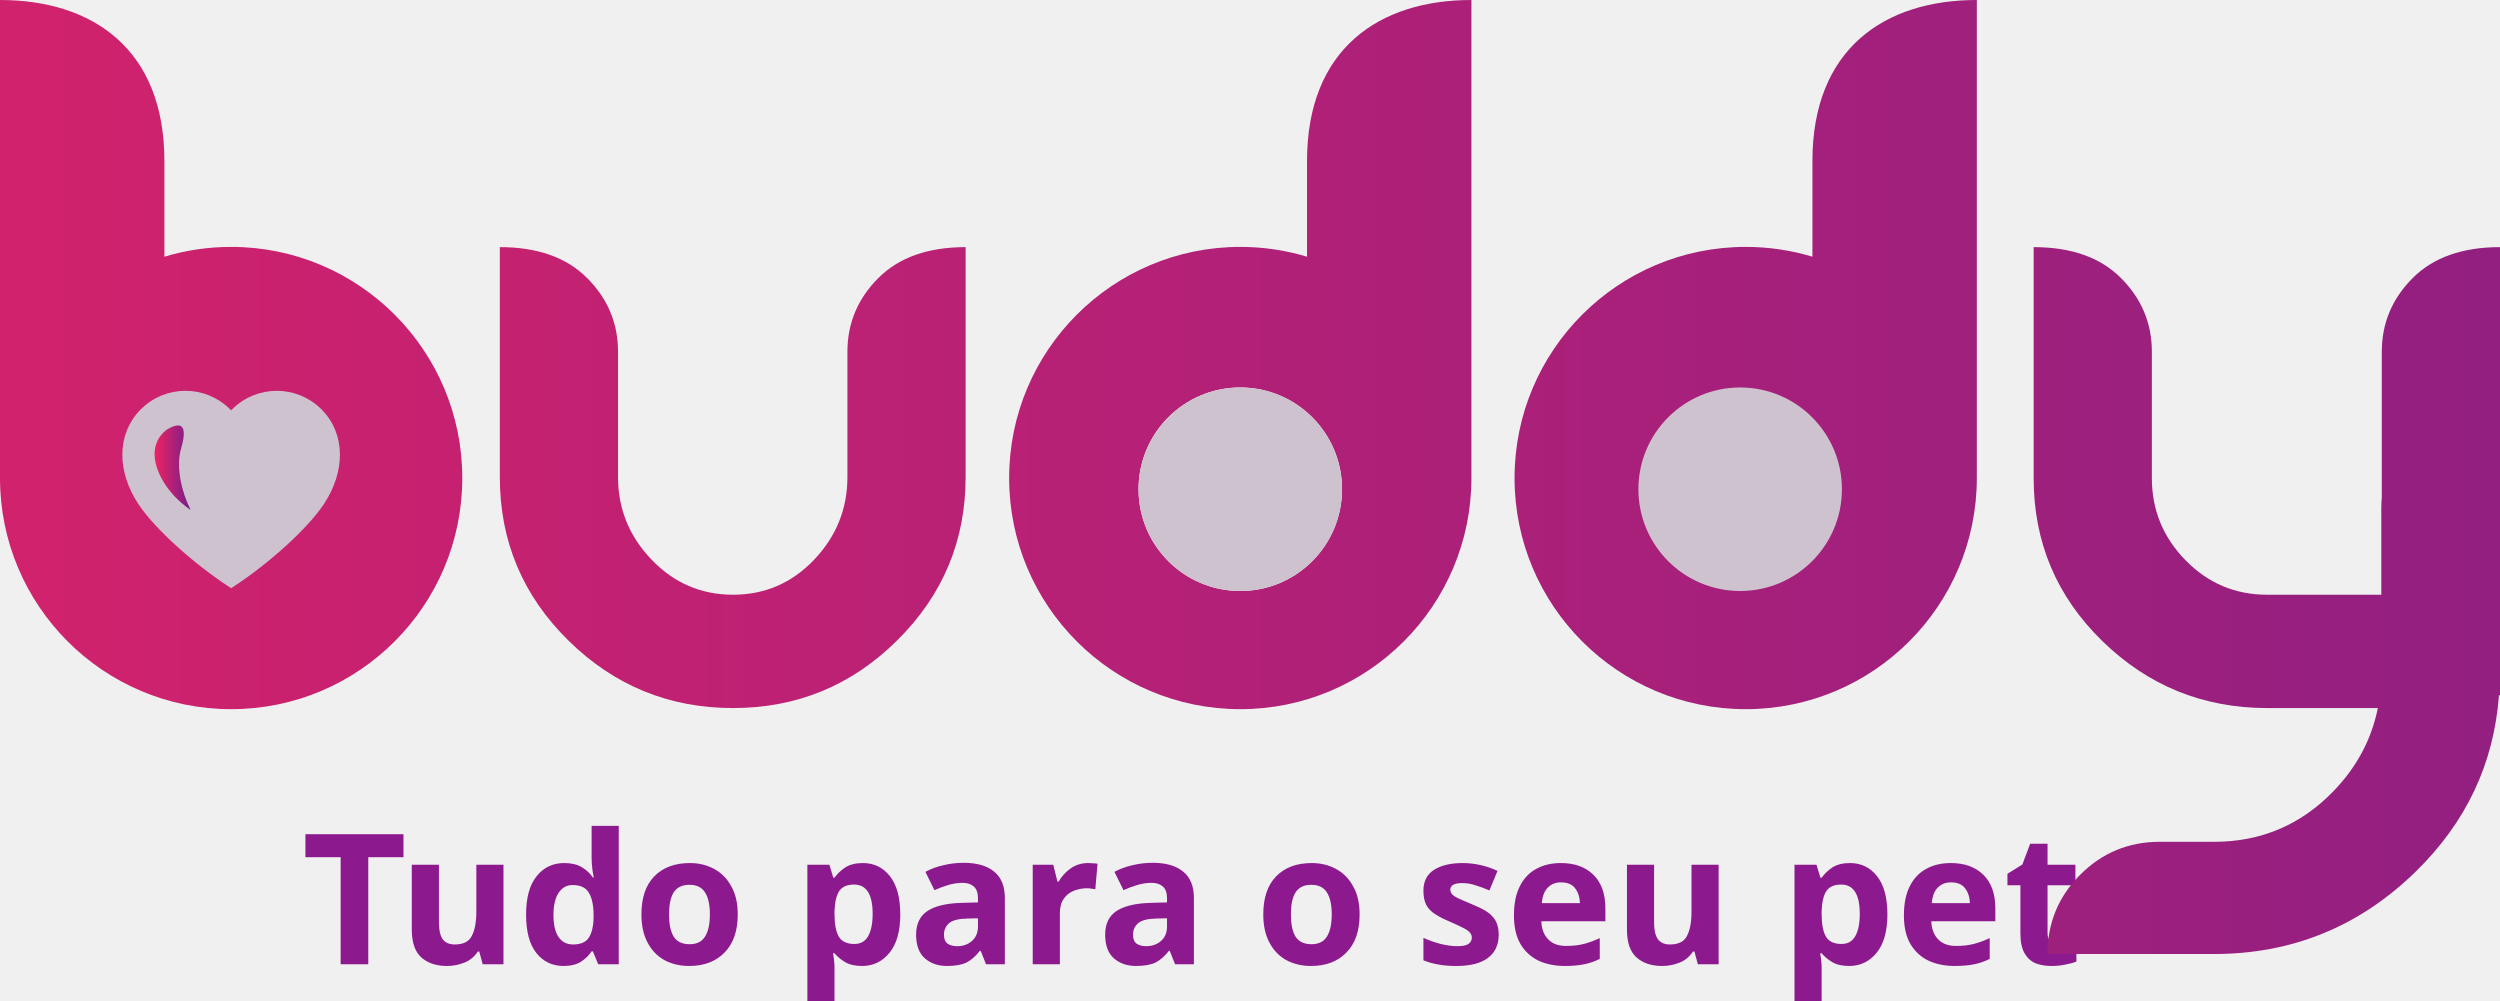
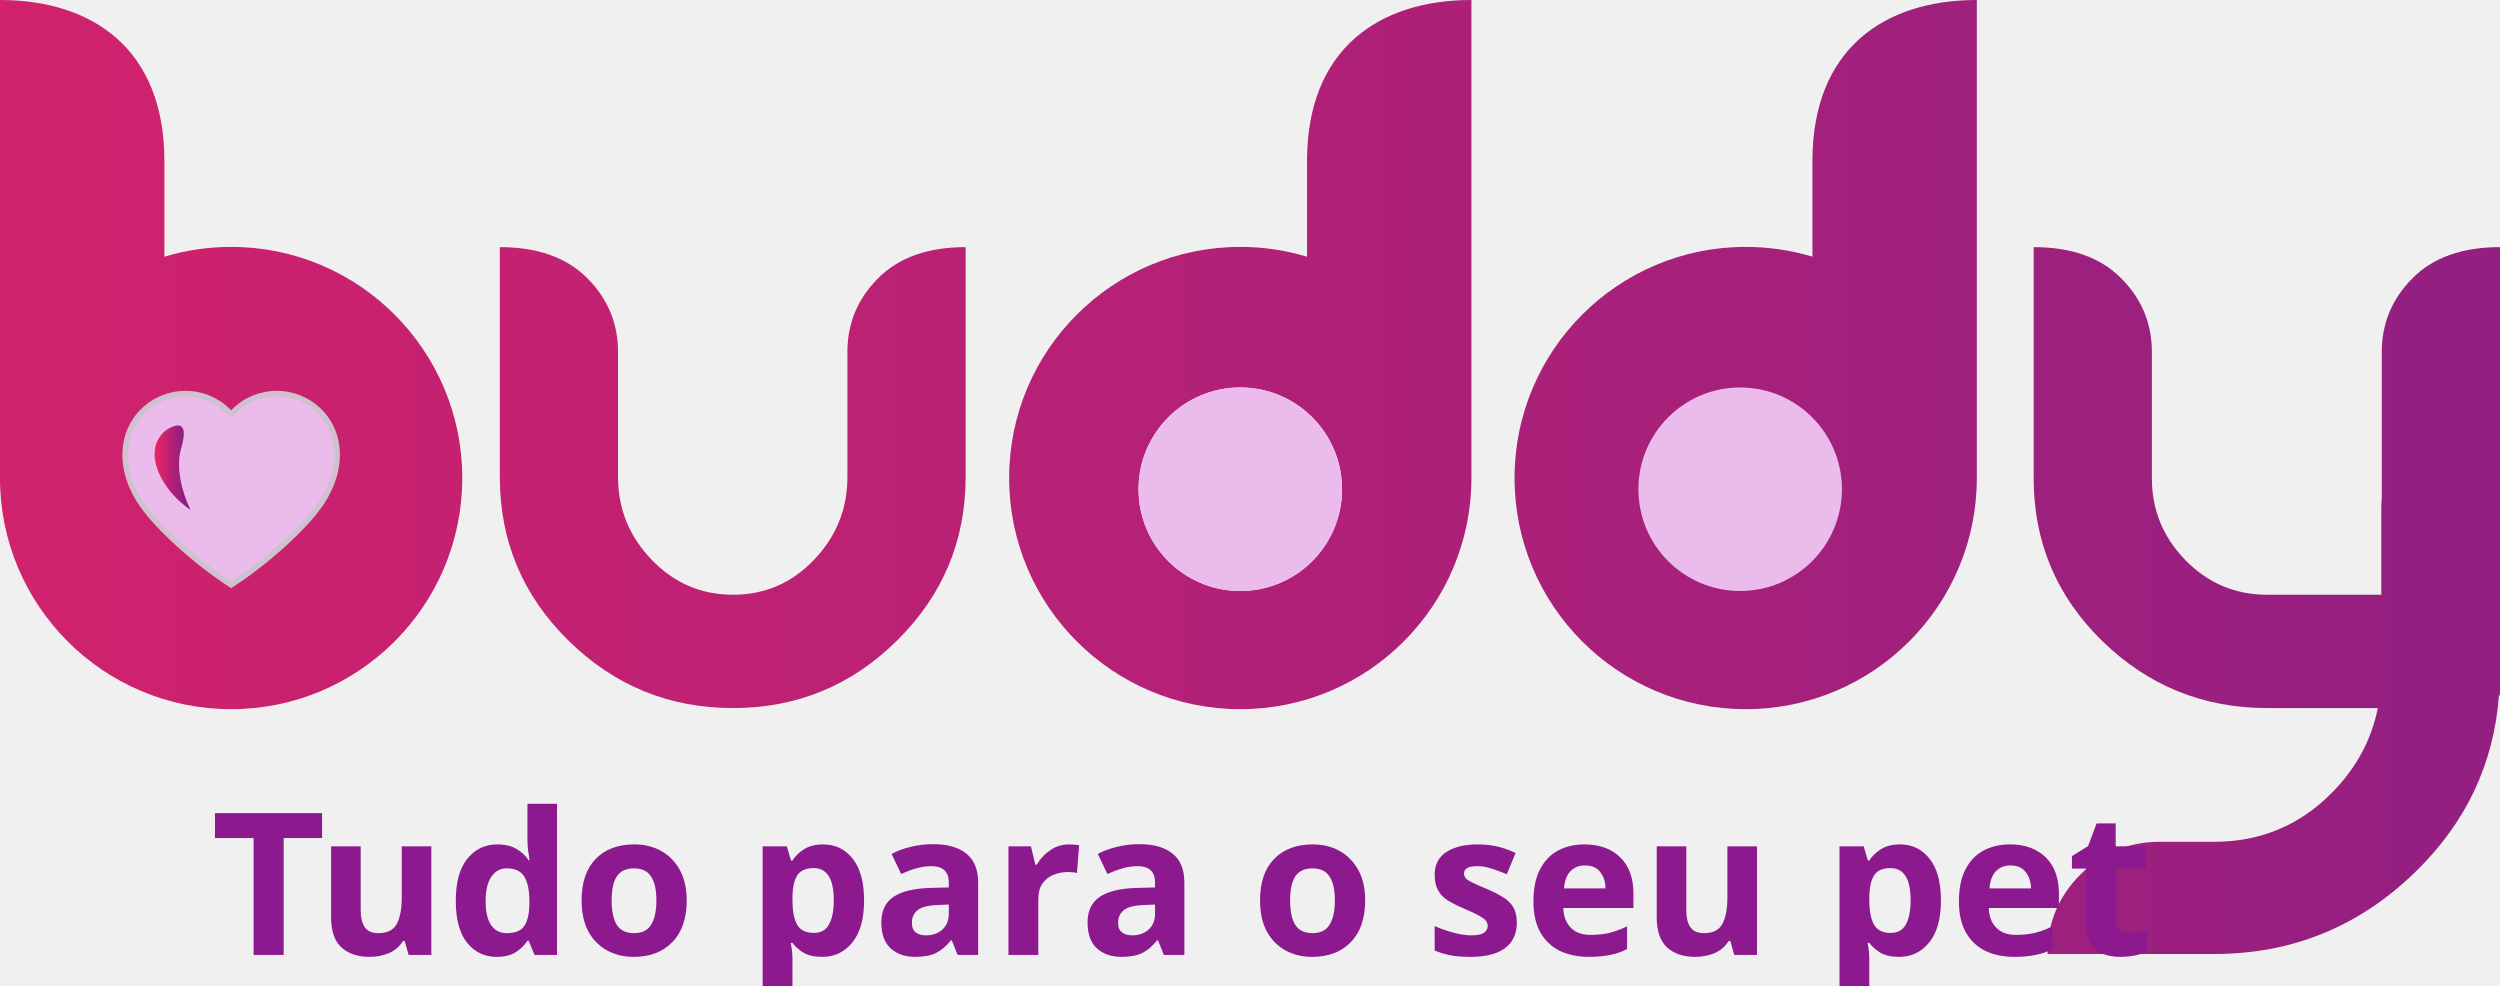
- <svg xmlns="http://www.w3.org/2000/svg" xmlns:xlink="http://www.w3.org/1999/xlink" width="159.772mm" height="63.965mm" viewBox="0 0 159.772 63.965" version="1.1" id="svg8">
+ <svg xmlns="http://www.w3.org/2000/svg" xmlns:xlink="http://www.w3.org/1999/xlink" width="159.772mm" height="62.975mm" viewBox="0 0 159.772 62.975" version="1.1" id="svg8">
  <defs id="defs2">
    <linearGradient id="linearGradient42" spreadMethod="pad" gradientTransform="matrix(863.5016,0,0,-863.5016,-14.30576,316.8383)" gradientUnits="userSpaceOnUse" y2="0" x2="1" y1="0" x1="0">
      <stop id="stop36" offset="0" style="stop-opacity:1;stop-color:#ee2363" />
      <stop id="stop38" offset="0.981" style="stop-opacity:1;stop-color:#781e8a" />
      <stop id="stop40" offset="1" style="stop-opacity:1;stop-color:#781e8a" />
    </linearGradient>
    <clipPath id="clipPath52" clipPathUnits="userSpaceOnUse">
      <path id="path50" d="M 0,595.28 H 841.89 V 0 H 0 Z" />
    </clipPath>
    <linearGradient id="linearGradient76" spreadMethod="pad" gradientTransform="matrix(863.5016,0,0,-863.5016,-12.30576,316.8383)" gradientUnits="userSpaceOnUse" y2="0" x2="1" y1="0" x1="0">
      <stop id="stop70" offset="0" style="stop-opacity:1;stop-color:#ee2363" />
      <stop id="stop72" offset="0.981" style="stop-opacity:1;stop-color:#781e8a" />
      <stop id="stop74" offset="1" style="stop-opacity:1;stop-color:#781e8a" />
    </linearGradient>
    <linearGradient id="linearGradient142" spreadMethod="pad" gradientTransform="matrix(6.536789,0,0,-6.536789,221.4927,303.4697)" gradientUnits="userSpaceOnUse" y2="0" x2="1" y1="0" x1="0">
      <stop id="stop136" offset="0" style="stop-opacity:1;stop-color:#ee2363" />
      <stop id="stop138" offset="0.981" style="stop-opacity:1;stop-color:#781e8a" />
      <stop id="stop140" offset="1" style="stop-opacity:1;stop-color:#781e8a" />
    </linearGradient>
    <clipPath id="clipPath152" clipPathUnits="userSpaceOnUse">
      <path id="path150" d="M 0,595.28 H 841.89 V 0 H 0 Z" />
    </clipPath>
    <clipPath id="clipPath164" clipPathUnits="userSpaceOnUse">
      <path id="path162" d="m 490.307,299.559 c 0,-10.181 8.253,-18.435 18.435,-18.435 v 0 c 10.182,0 18.435,8.254 18.435,18.435 v 0 c 0,10.181 -8.253,18.435 -18.435,18.435 v 0 c -10.182,0 -18.435,-8.254 -18.435,-18.435" />
    </clipPath>
    <clipPath id="clipPath174" clipPathUnits="userSpaceOnUse">
      <path id="path172" d="M 0,595.28 H 841.89 V 0 H 0 Z" />
    </clipPath>
    <clipPath id="clipPath186" clipPathUnits="userSpaceOnUse">
      <path id="path184" d="m 399.75,299.559 c 0,-10.181 8.253,-18.435 18.435,-18.435 v 0 c 10.182,0 18.435,8.254 18.435,18.435 v 0 c 0,10.181 -8.253,18.435 -18.435,18.435 v 0 c -10.182,0 -18.435,-8.254 -18.435,-18.435" />
    </clipPath>
    <linearGradient id="linearGradient208" spreadMethod="pad" gradientTransform="matrix(863.5016,0,0,-863.5016,-9.305761,316.8383)" gradientUnits="userSpaceOnUse" y2="0" x2="1" y1="0" x1="0">
      <stop id="stop202" offset="0" style="stop-opacity:1;stop-color:#ee2363" />
      <stop id="stop204" offset="0.981" style="stop-opacity:1;stop-color:#781e8a" />
      <stop id="stop206" offset="1" style="stop-opacity:1;stop-color:#781e8a" />
    </linearGradient>
    <linearGradient xlink:href="#linearGradient76" id="linearGradient289" gradientUnits="userSpaceOnUse" gradientTransform="matrix(863.5016,0,0,-863.5016,-12.30576,316.8383)" x1="0" y1="0" x2="1" y2="0" spreadMethod="pad" />
    <linearGradient xlink:href="#linearGradient76" id="linearGradient291" gradientUnits="userSpaceOnUse" gradientTransform="matrix(863.5016,0,0,-863.5016,-12.30576,316.8383)" x1="0" y1="0" x2="1" y2="0" spreadMethod="pad" />
    <linearGradient xlink:href="#linearGradient76" id="linearGradient293" gradientUnits="userSpaceOnUse" gradientTransform="matrix(863.5016,0,0,-863.5016,-12.30576,316.8383)" x1="0" y1="0" x2="1" y2="0" spreadMethod="pad" />
  </defs>
  <g id="layer1" transform="translate(-22.16757,-92.66022)">
-     <text style="font-variant:normal;font-weight:bold;font-stretch:normal;font-size:11.642px;font-family:Champagne;-inkscape-font-specification:Champagne;writing-mode:lr-tb;fill:#8d198f;fill-opacity:1;fill-rule:nonzero;stroke:none;stroke-width:0.353;stroke-opacity:1;" id="text22" x="41.454" y="154.284">
-       <tspan x="41.454 46.723 52.392 59.377 66.316 69.435 76.351 83.336 86.805 93.79 96.91 103.848 106.968 111.334 117.865 123.534 126.654 133.569 140.1" y="154.284" id="tspan20" style="stroke-width:0.353;stroke:none;stroke-opacity:1;">Tudo para o seu pet</tspan>
-     </text>
    <g id="g24" transform="matrix(0.3527778,0,0,-0.3527778,-46.09352,229.6043)">
      <g id="g26">
        <g id="g32">
          <g id="g34">
            <path d="m 193.496,301.605 v -0.018 c 0,-23.125 18.747,-41.871 41.873,-41.871 v 0 c 23.126,0 41.873,18.746 41.873,41.871 v 0 c 0,23.127 -18.747,41.873 -41.873,41.873 v 0 c -4.204,0 -8.261,-0.622 -12.09,-1.775 v 0 17.338 c 0,20.325 -13.066,29.165 -29.783,29.165 v 0 z" style="fill:url(#linearGradient42);stroke:none" id="path44" />
          </g>
        </g>
      </g>
    </g>
-     <g id="g46" transform="matrix(0.3527778,0,0,-0.3527778,-46.09352,229.6043)" style="stroke:#cfc2cf;stroke-opacity:1;fill:#cfc2cf;fill-opacity:1">
-       <g id="g48" clip-path="url(#clipPath52)" style="stroke:#cfc2cf;stroke-opacity:1;fill:#cfc2cf;fill-opacity:1">
-         <g id="g54" transform="translate(251.7707,297.1692)" style="stroke:#cfc2cf;stroke-opacity:1;fill:#cfc2cf;fill-opacity:1">
-           <path d="m 0,0 c -2.994,-4.53 -10.178,-10.9 -16.402,-14.94 -6.224,4.04 -13.407,10.41 -16.401,14.94 -3.747,5.666 -3.869,12.252 0.4,16.519 4.27,4.268 11.19,4.268 15.458,0 l 0.543,-0.544 0.544,0.544 c 4.268,4.268 11.188,4.268 15.458,0 C 3.869,12.252 3.747,5.666 0,0" style="fill:#cfc2cf;fill-opacity:1;fill-rule:evenodd;stroke:#cfc2cf;stroke-opacity:1" id="path56" />
+     <g id="g46" transform="matrix(0.3527778,0,0,-0.3527778,-46.09352,229.6043)" style="fill:#cfc2cf;fill-opacity:1;stroke:#cfc2cf;stroke-opacity:1">
+       <g id="g48" clip-path="url(#clipPath52)" style="fill:#ebbbeb;fill-opacity:1;stroke:#cfc2cf;stroke-opacity:1">
+         <g id="g54" transform="translate(251.7707,297.1692)" style="fill:#ebbbeb;fill-opacity:1;stroke:#cfc2cf;stroke-opacity:1">
+           <path d="m 0,0 c -2.994,-4.53 -10.178,-10.9 -16.402,-14.94 -6.224,4.04 -13.407,10.41 -16.401,14.94 -3.747,5.666 -3.869,12.252 0.4,16.519 4.27,4.268 11.19,4.268 15.458,0 l 0.543,-0.544 0.544,0.544 c 4.268,4.268 11.188,4.268 15.458,0 C 3.869,12.252 3.747,5.666 0,0" style="fill:#ebbbeb;fill-opacity:1;fill-rule:evenodd;stroke:#cfc2cf;stroke-opacity:1" id="path56" />
        </g>
      </g>
    </g>
    <g id="g58" transform="matrix(0.3527778,0,0,-0.3527778,-46.09352,229.6043)">
      <g id="g60">
        <g id="g66">
          <g id="g68">
            <path d="m 430.275,359.023 v -17.338 c -3.829,1.153 -7.886,1.775 -12.09,1.775 v 0 c -23.126,0 -41.873,-18.746 -41.873,-41.873 v 0 c 0,-23.125 18.747,-41.871 41.873,-41.871 v 0 c 23.125,0 41.872,18.746 41.872,41.871 v 0 0.018 86.583 c -16.716,0 -29.782,-8.84 -29.782,-29.165" style="fill:url(#linearGradient289);stroke:none" id="path78" />
          </g>
        </g>
      </g>
    </g>
    <g id="g80" transform="matrix(0.3527778,0,0,-0.3527778,-46.09352,229.6043)">
      <g id="g82">
        <g id="g88">
          <g id="g90">
            <path d="m 521.833,359.023 v -17.338 c -3.829,1.153 -7.886,1.775 -12.091,1.775 v 0 c -23.126,0 -41.872,-18.746 -41.872,-41.873 v 0 c 0,-23.125 18.746,-41.871 41.872,-41.871 v 0 c 23.126,0 41.873,18.746 41.873,41.871 v 0 0.018 86.583 c -16.716,0 -29.782,-8.84 -29.782,-29.165" style="fill:url(#linearGradient291);stroke:none" id="path100" />
          </g>
        </g>
      </g>
    </g>
    <g id="g102" transform="matrix(0.3527778,0,0,-0.3527778,-46.09352,229.6043)">
      <g id="g104">
        <g id="g110">
          <g id="g112">
            <path d="m 352.613,337.819 c -3.734,-3.733 -5.6,-8.187 -5.6,-13.36 v 0 -22.693 c 0,-5.763 -2.014,-10.756 -6.041,-14.981 v 0 c -4.028,-4.225 -8.925,-6.336 -14.687,-6.336 v 0 c -5.764,0 -10.676,2.111 -14.736,6.336 v 0 c -4.06,4.225 -6.091,9.218 -6.091,14.981 v 0 22.693 c 0,5.173 -1.866,9.627 -5.6,13.36 v 0 c -3.732,3.734 -9.004,5.6 -15.815,5.6 v 0 -41.653 c 0,-11.592 4.141,-21.465 12.427,-29.619 v 0 c 8.284,-8.153 18.222,-12.23 29.815,-12.23 v 0 c 11.592,0 21.514,4.093 29.766,12.28 v 0 c 8.252,8.185 12.377,18.041 12.377,29.569 v 0 41.653 c -6.812,0 -12.082,-1.866 -15.815,-5.6" style="fill:url(#linearGradient293);stroke:none" id="path122" />
          </g>
        </g>
      </g>
    </g>
    <g id="g124" transform="matrix(0.3527778,0,0,-0.3527778,-46.09352,229.6043)">
      <g id="g126">
        <g id="g132">
          <g id="g134">
            <path d="m 223.898,310.465 c 0,0 -3.709,-2.1 -1.916,-7.187 v 0 c 1.565,-4.435 5.428,-7.079 6.047,-7.459 v 0 c -1.616,3.149 -2.705,7.79 -1.732,11.086 v 0 c 0.869,2.95 0.54,4.215 -0.576,4.215 v 0 c -0.476,0 -1.094,-0.229 -1.823,-0.655" style="fill:url(#linearGradient142);stroke:none" id="path144" />
          </g>
        </g>
      </g>
    </g>
-     <g id="g146" transform="matrix(0.3527778,0,0,-0.3527778,-46.09352,229.6043)" style="fill:#cfc2cf;fill-opacity:1">
-       <g id="g148" clip-path="url(#clipPath152)" style="fill:#cfc2cf;fill-opacity:1">
-         <g id="g154" transform="translate(527.1769,299.5588)" style="fill:#cfc2cf;fill-opacity:1">
-           <path d="m 0,0 c 0,-10.181 -8.253,-18.435 -18.435,-18.435 -10.181,0 -18.434,8.254 -18.434,18.435 0,10.182 8.253,18.435 18.434,18.435 C -8.253,18.435 0,10.182 0,0" style="fill:#cfc2cf;fill-opacity:1;fill-rule:nonzero;stroke:none" id="path156" />
+     <g id="g146" transform="matrix(0.3527778,0,0,-0.3527778,-46.09352,229.6043)" style="fill:#ebbbeb;fill-opacity:1">
+       <g id="g148" clip-path="url(#clipPath152)" style="fill:#ebbbeb;fill-opacity:1">
+         <g id="g154" transform="translate(527.1769,299.5588)" style="fill:#ebbbeb;fill-opacity:1">
+           <path d="m 0,0 c 0,-10.181 -8.253,-18.435 -18.435,-18.435 -10.181,0 -18.434,8.254 -18.434,18.435 0,10.182 8.253,18.435 18.434,18.435 C -8.253,18.435 0,10.182 0,0" style="fill:#ebbbeb;fill-opacity:1;fill-rule:nonzero;stroke:none" id="path156" />
        </g>
      </g>
    </g>
    <g id="g158" transform="matrix(0.3527778,0,0,-0.3527778,-46.09352,229.6043)" style="fill:#cfc2cf;fill-opacity:0">
      <g id="g160" clip-path="url(#clipPath164)" style="fill:#cfc2cf;fill-opacity:0">
        <path d="M 851.195,6.665 H -12.306 v 620.347 h 863.501 z" style="fill:#cfc2cf;fill-opacity:0;fill-rule:evenodd;stroke:none" id="path166" />
      </g>
    </g>
    <g id="g168" transform="matrix(0.3527778,0,0,-0.3527778,-46.09352,229.6043)">
      <g id="g170" clip-path="url(#clipPath174)">
        <g id="g176" transform="translate(436.6193,299.5588)">
          <path d="m 0,0 c 0,-10.181 -8.253,-18.435 -18.435,-18.435 -10.181,0 -18.434,8.254 -18.434,18.435 0,10.182 8.253,18.435 18.434,18.435 C -8.253,18.435 0,10.182 0,0" style="fill:#ffffff;fill-opacity:1;fill-rule:nonzero;stroke:none" id="path178" />
        </g>
      </g>
    </g>
-     <g id="g180" transform="matrix(0.3527778,0,0,-0.3527778,-46.09352,229.6043)" style="fill:#cfc2cf;fill-opacity:1">
-       <g id="g182" clip-path="url(#clipPath186)" style="fill:#cfc2cf;fill-opacity:1">
-         <path d="M 851.195,6.665 H -12.306 v 620.347 h 863.501 z" style="fill:#cfc2cf;fill-opacity:1;fill-rule:evenodd;stroke:none" id="path188" />
+     <g id="g180" transform="matrix(0.3527778,0,0,-0.3527778,-46.09352,229.6043)" style="fill:#ebbbeb;fill-opacity:1">
+       <g id="g182" clip-path="url(#clipPath186)" style="fill:#ebbbeb;fill-opacity:1">
+         <path d="M 851.195,6.665 H -12.306 v 620.347 h 863.501 z" style="fill:#ebbbeb;fill-opacity:1;fill-rule:evenodd;stroke:none" id="path188" />
      </g>
    </g>
    <g id="g190" transform="matrix(0.3527778,0,0,-0.3527778,-46.09352,229.6043)">
      <g id="g192">
        <g id="g198">
          <g id="g200">
            <path d="m 630.579,337.819 c -3.734,-3.733 -5.6,-8.187 -5.6,-13.36 v 0 -26.332 c -0.055,-0.646 -0.09,-1.301 -0.09,-1.969 v 0 -15.709 h -20.688 c -5.778,0 -10.7,2.078 -14.771,6.238 v 0 c -4.071,4.158 -6.105,9.119 -6.105,14.883 v 0 22.889 c 0,5.173 -1.866,9.627 -5.599,13.36 v 0 c -3.733,3.734 -9.005,5.6 -15.816,5.6 v 0 -41.849 c 0,-11.593 4.147,-21.433 12.446,-29.521 v 0 c 8.298,-8.089 18.252,-12.132 29.862,-12.132 v 0 h 20.044 c -1.147,-5.727 -3.873,-10.8 -8.194,-15.216 v 0 c -5.882,-6.008 -13.04,-9.013 -21.478,-9.013 v 0 h -9.844 c -5.625,0 -10.419,-1.98 -14.383,-5.944 v 0 c -3.962,-3.963 -5.944,-8.757 -5.944,-14.382 v 0 h 30.171 c 14.147,0 26.314,4.963 36.499,14.893 v 0 c 9.175,8.946 14.205,19.613 15.114,31.986 v 0 c 0.064,-0.002 0.127,0.001 0.19,-0.004 v 0 81.182 c -6.811,0 -12.082,-1.866 -15.814,-5.6" style="fill:url(#linearGradient208);stroke:none" id="path210" />
          </g>
        </g>
      </g>
    </g>
+     <text xml:space="preserve" style="font-style:normal;font-variant:normal;font-weight:bold;font-stretch:normal;font-size:12.7px;line-height:1.25;font-family:'Berlin Sans FB Demi';-inkscape-font-specification:'Berlin Sans FB Demi, Bold';font-variant-ligatures:normal;font-variant-caps:normal;font-variant-numeric:normal;font-feature-settings:normal;text-align:start;letter-spacing:0px;word-spacing:0px;writing-mode:lr-tb;text-anchor:start;fill:#8d198f;fill-opacity:1;stroke:none;stroke-width:0.265" x="35.657" y="153.688" id="text3054">
+       <tspan id="tspan3052" x="35.657" y="153.688" style="font-style:normal;font-variant:normal;font-weight:bold;font-stretch:normal;font-size:12.7px;font-family:'Berlin Sans FB Demi';-inkscape-font-specification:'Berlin Sans FB Demi, Bold';font-variant-ligatures:normal;font-variant-caps:normal;font-variant-numeric:normal;font-feature-settings:normal;text-align:start;writing-mode:lr-tb;text-anchor:start;fill:#8d198f;fill-opacity:1;stroke-width:0.265">Tudo para o seu pet</tspan>
+     </text>
  </g>
</svg>
